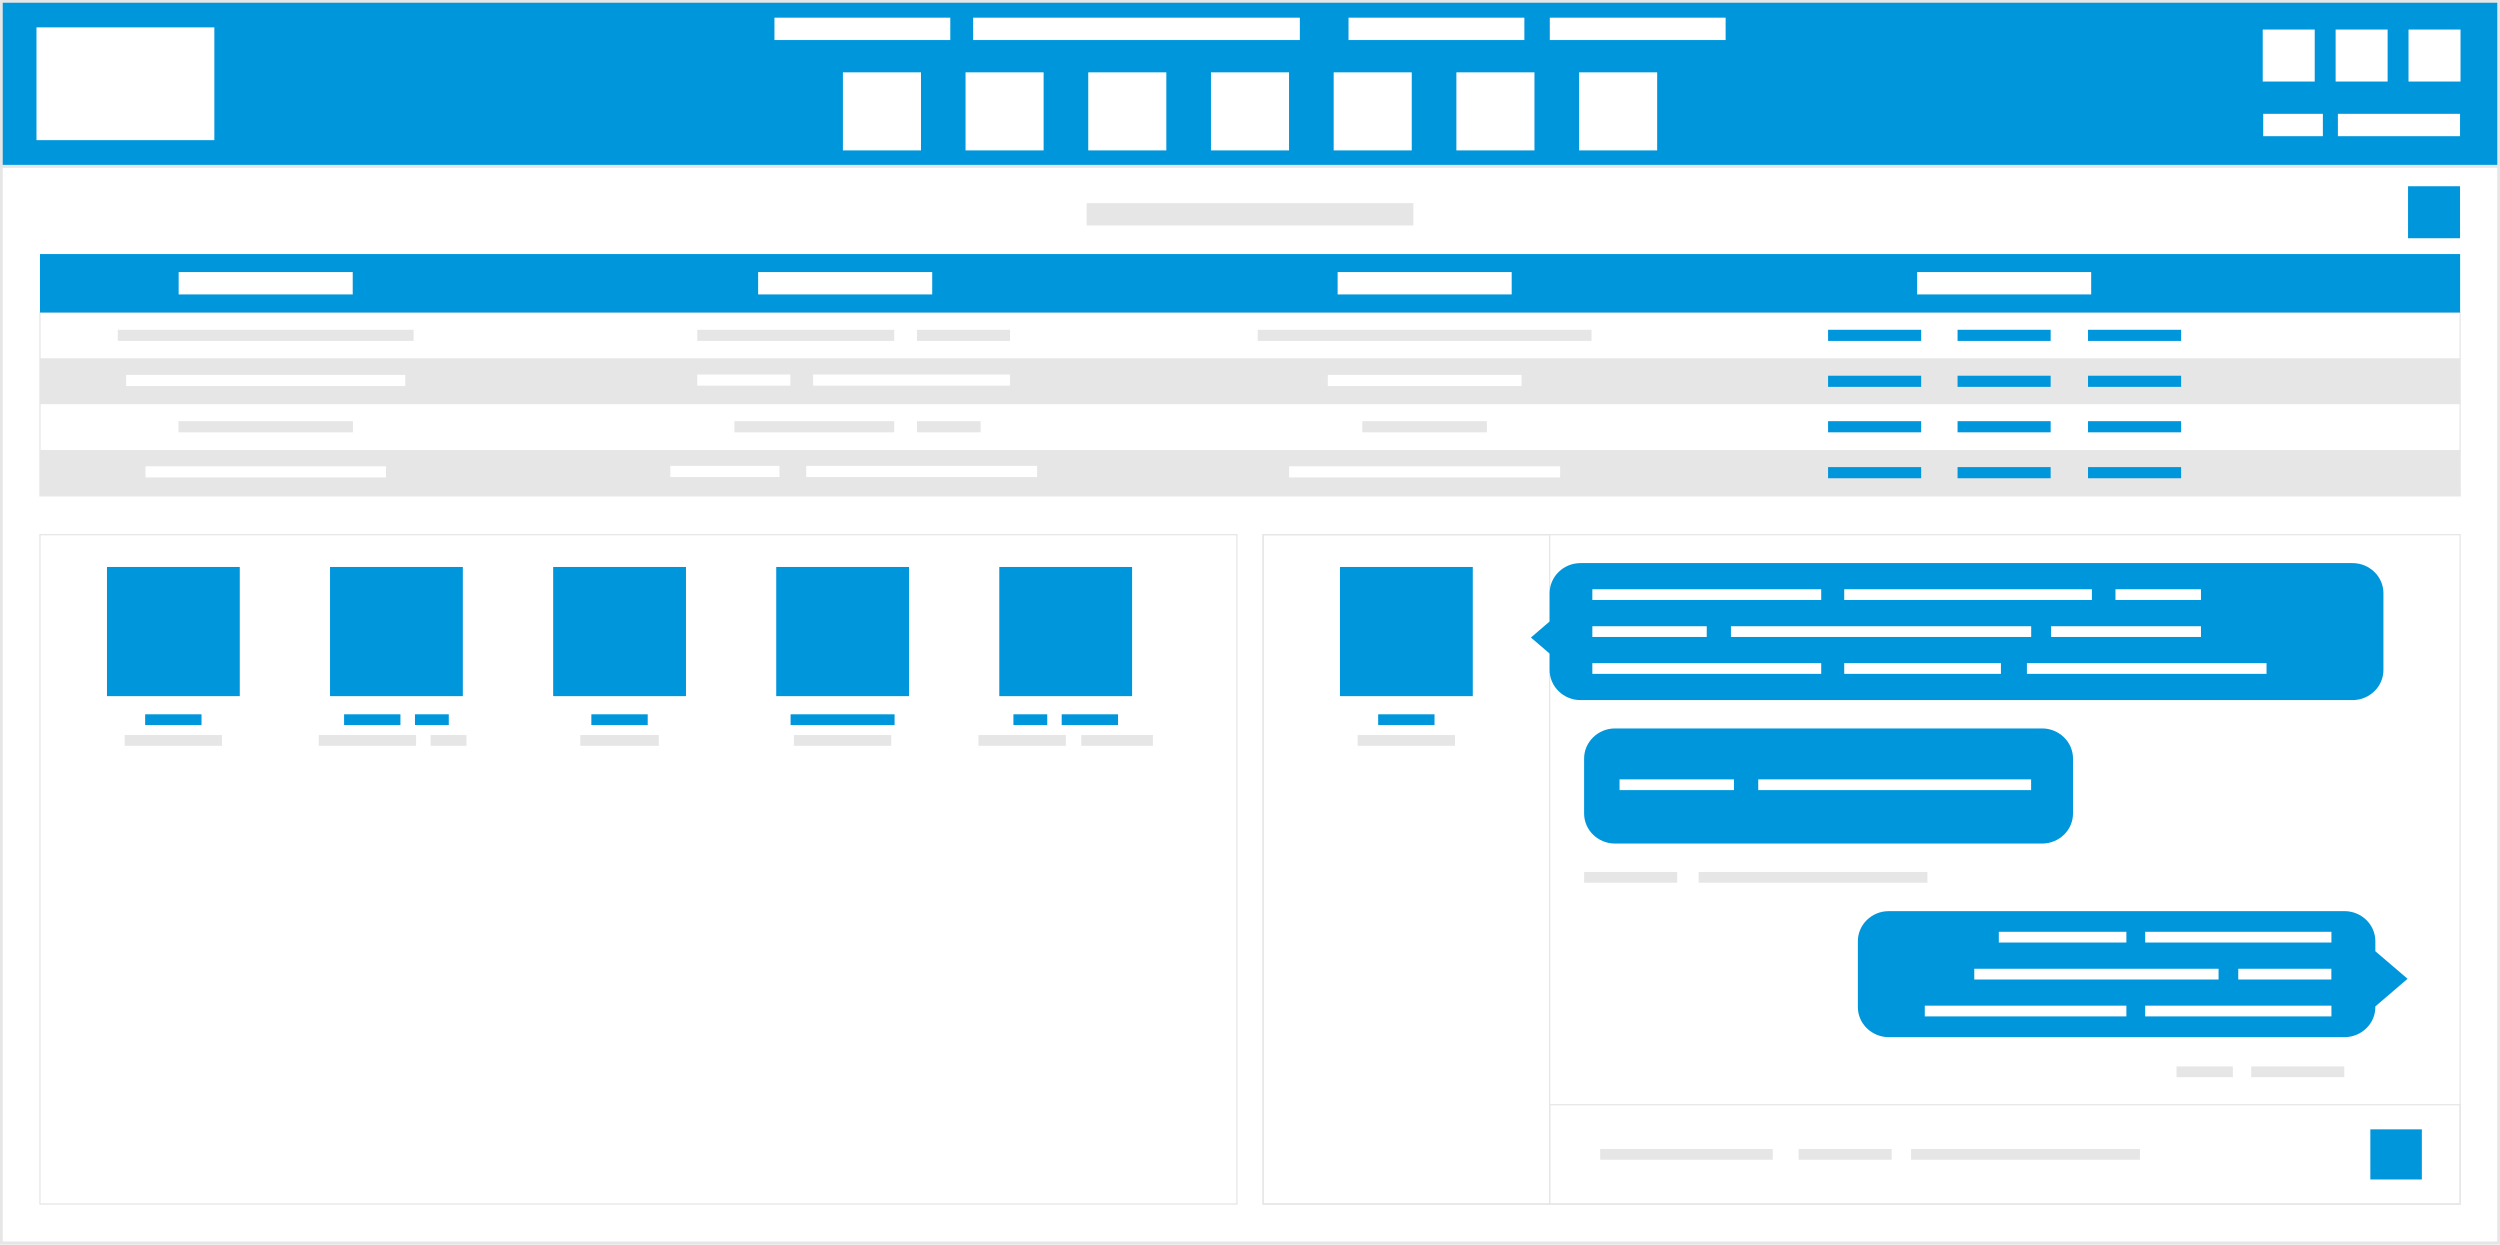
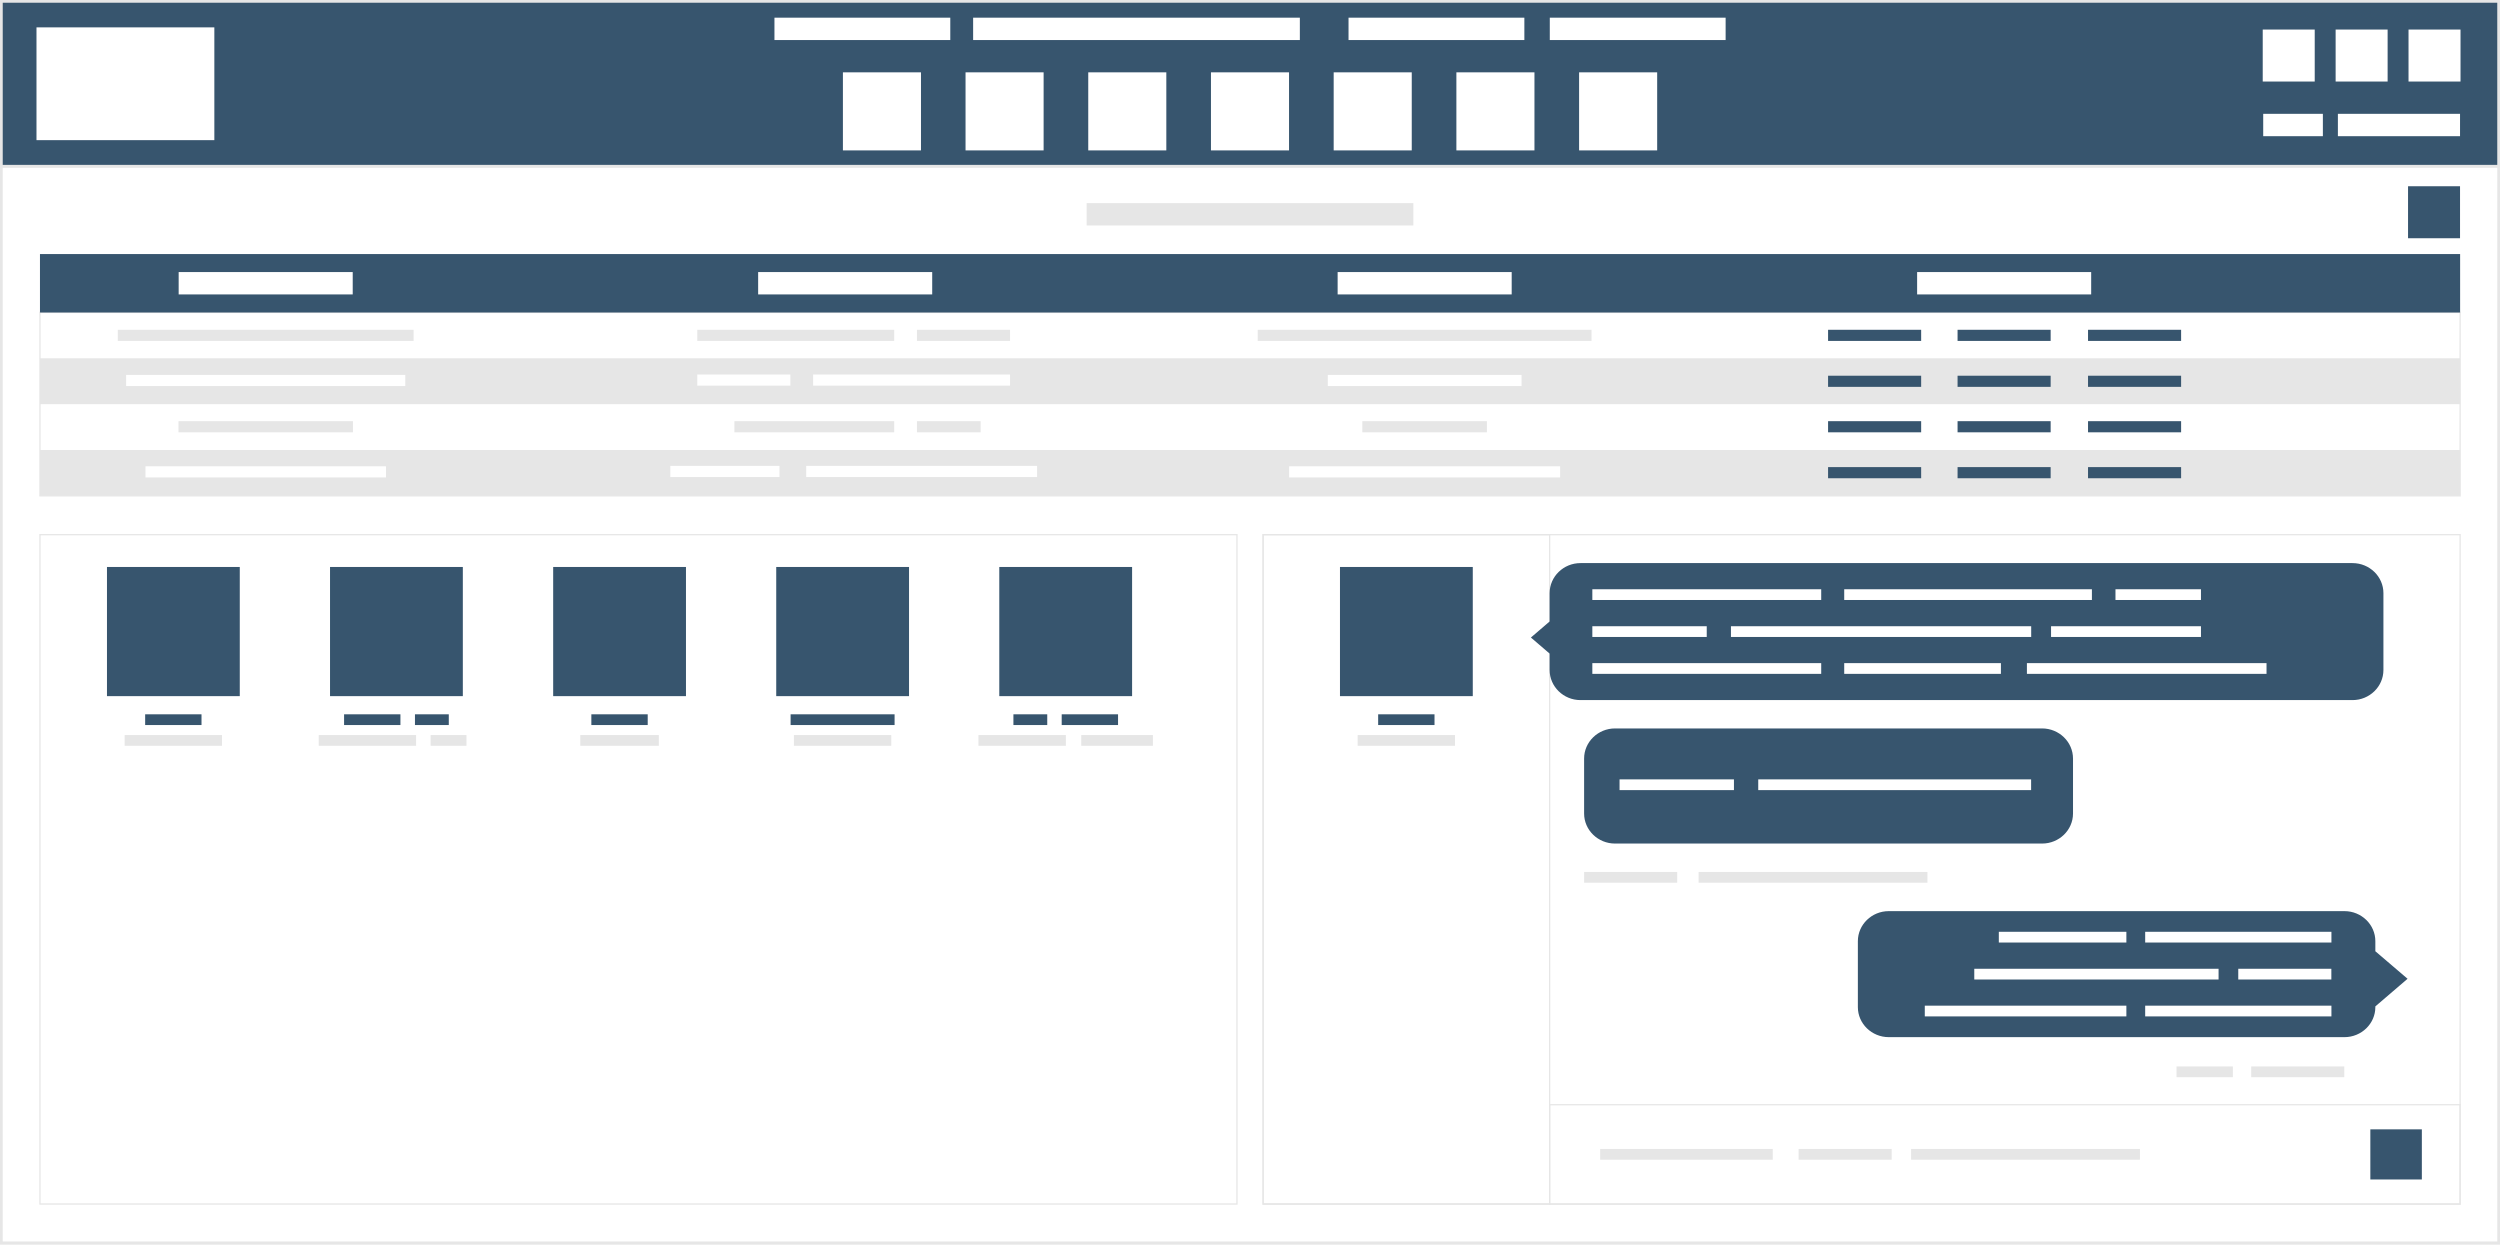
<svg xmlns="http://www.w3.org/2000/svg" width="615.066" height="306.112" viewBox="0 0 30967 15412" shape-rendering="geometricPrecision" text-rendering="geometricPrecision" image-rendering="optimizeQuality" fill-rule="evenodd" clip-rule="evenodd">
  <defs>
    <style>
    .str1 {stroke:#E6E6E6;stroke-width:16.099}
    .str0 {stroke:#E6E6E6;stroke-width:33.567}
    .fil1 {fill:none}
-     .fil2 {fill:#0096DC}
+     .fil2 {fill:#37556E}
    .fil3 {fill:#E6E6E6}
    .fil0 {fill:white}
   </style>
  </defs>
  <g id="Layer_x0020_1">
    <path class="fil0 str0" d="M17 2059h30933v13336H17z" />
    <path class="fil1 str1" d="M495 3870h29978v2272H495z" />
    <path class="fil2 str0" d="M17 17h30933v2042H17z" />
    <path class="fil0" d="M452 339h2203v1397H452zM19560 896h967v967h-967zM18040 896h967v967h-967zM16520 896h967v967h-967zM15000 896h967v967h-967zM13480 896h967v967h-967zM11960 896h967v967h-967zM10441 896h967v967h-967zM9593 219h2178v277H9593zM12054 219h4047v277h-4047zM16704 219h2178v277h-2178zM19197 219h2178v277h-2178zM28028 366h644v644h-644zM28931 366h644v644h-644zM29834 366h644v644h-644zM28034 1410h739v277h-739zM28959 1410h1513v277h-1513z" />
    <path class="fil2" d="M495 3147h29978v724H495z" />
    <path class="fil3" d="M13460 2516h4047v277h-4047z" />
    <path class="fil2" d="M29828 2307h644v644h-644z" />
    <path class="fil0" d="M2213 3370h2156v277H2213zM9391 3370h2156v277H9391zM16569 3370h2156v277h-2156zM23747 3370h2156v277h-2156z" />
    <path class="fil3" d="M495 5574h29978v568H495zM495 4438h29978v568H495zM1459 4085h3664v138H1459z" />
    <path class="fil0" d="M1562 4644h3458v138H1562z" />
    <path class="fil3" d="M8637 4085h2439v138H8637zM11358 4085h1153v138h-1153z" />
    <path class="fil0" d="M10072 4639h2439v138h-2439zM8637 4639h1153v138H8637z" />
    <path class="fil2" d="M22644 4085h1153v138h-1153zM24248 4085h1153v138h-1153zM25864 4085h1153v138h-1153zM22644 4654h1153v138h-1153zM24248 4654h1153v138h-1153zM25864 4654h1153v138h-1153z" />
    <path class="fil3" d="M15579 4085h4135v138h-4135z" />
    <path class="fil0" d="M16447 4644h2400v138h-2400z" />
    <path class="fil3" d="M2211 5217h2161v138H2211z" />
    <path class="fil0" d="M1802 5776h2979v138H1802z" />
    <path class="fil3" d="M9097 5217h1979v138H9097zM11358 5217h789v138h-789z" />
    <path class="fil0" d="M9986 5771h2860v138H9986zM8303 5771h1352v138H8303z" />
    <path class="fil2" d="M22644 5217h1153v138h-1153zM24248 5217h1153v138h-1153zM25864 5217h1153v138h-1153zM22644 5786h1153v138h-1153zM24248 5786h1153v138h-1153zM25864 5786h1153v138h-1153z" />
    <path class="fil3" d="M16875 5217h1543v138h-1543z" />
    <path class="fil0" d="M15968 5776h3357v138h-3357z" />
    <path class="fil1 str1" d="M495 6623h14827v8291H495zM15646 6623h14827v8291H15646z" />
    <path class="fil2" d="M29040 11286h-5644c-211 0-383 167-383 372v817c0 205 172 372 383 372h5644c211 0 383-167 383-372v-9l399-342-399-341v-125c0-205-172-372-383-372zM25295 9023h-5290c-211 0-383 168-383 373v681c0 205 172 372 383 372h5290c211 0 383-167 383-372v-681c0-205-172-373-383-373z" />
    <path class="fil1 str1" d="M15646 6623h3549v8291h-3549z" />
    <path class="fil3" d="M19622 10801h1153v133h-1153zM21040 10801h2835v133h-2835z" />
    <path class="fil1 str1" d="M19195 13684h11278v1231H19195z" />
    <path class="fil3" d="M26960 13210h698v133h-698zM27885 13210h1153v133h-1153z" />
    <path class="fil2" d="M29140 6975h-9563c-210 0-382 167-382 372v351l-232 199 232 199v203c0 206 172 373 382 373h9563c211 0 383-167 383-373v-952c0-205-172-372-383-372z" />
    <path class="fil0" d="M19724 7299h2835v133h-2835zM22844 7299h3068v133h-3068zM26204 7299h1059v133h-1059zM19724 7757h1417v133h-1417zM21441 7757h3719v133h-3719zM25406 7757h1857v133h-1857zM19724 8214h2835v133h-2835zM22844 8214h1941v133h-1941zM25107 8214h2968v133h-2968z" />
    <path class="fil3" d="M19821 14232h2138v133h-2138zM23672 14232h2835v133h-2835zM22279 14232h1153v133h-1153z" />
    <path class="fil2" d="M29361 13989h638v621h-638zM16598 7023h1645v1600h-1645zM17071 8848h698v133h-698z" />
    <path class="fil3" d="M16817 9105h1206v133h-1206z" />
    <path class="fil0" d="M20061 9654h1417v133h-1417zM21779 9654h3380v133h-3380z" />
    <g id="_918716720">
      <path class="fil0" d="M26572 12457h2307v133h-2307zM23842 12457h2497v133h-2497zM27725 12000h1153v133h-1153zM24455 12000h3026v133h-3026zM26572 11542h2307v133h-2307zM24759 11542h1580v133h-1580z" />
    </g>
    <g id="_918713904">
      <path class="fil2" d="M1325 7023h1645v1600H1325zM1798 8848h698v133h-698z" />
      <path class="fil3" d="M1544 9105h1206v133H1544z" />
      <path class="fil2" d="M4088 7023h1645v1600H4088z" />
      <path class="fil3" d="M3948 9105h1206v133H3948z" />
      <path class="fil2" d="M6852 7023h1645v1600H6852zM7325 8848h698v133h-698z" />
      <path class="fil3" d="M7188 9105h973v133h-973z" />
      <path class="fil2" d="M9615 7023h1645v1600H9615zM9793 8848h1288v133H9793z" />
      <path class="fil3" d="M9834 9105h1206v133H9834z" />
      <path class="fil2" d="M12378 7023h1645v1600h-1645zM4262 8848h698v133h-698zM5140 8848h419v133h-419z" />
      <g>
        <path class="fil2" d="M13151 8848h698v133h-698zM12553 8848h419v133h-419z" />
      </g>
      <path class="fil3" d="M5334 9105h444v133h-444z" />
      <g>
        <path class="fil3" d="M13393 9105h888v133h-888zM12120 9105h1083v133h-1083z" />
      </g>
    </g>
  </g>
</svg>
